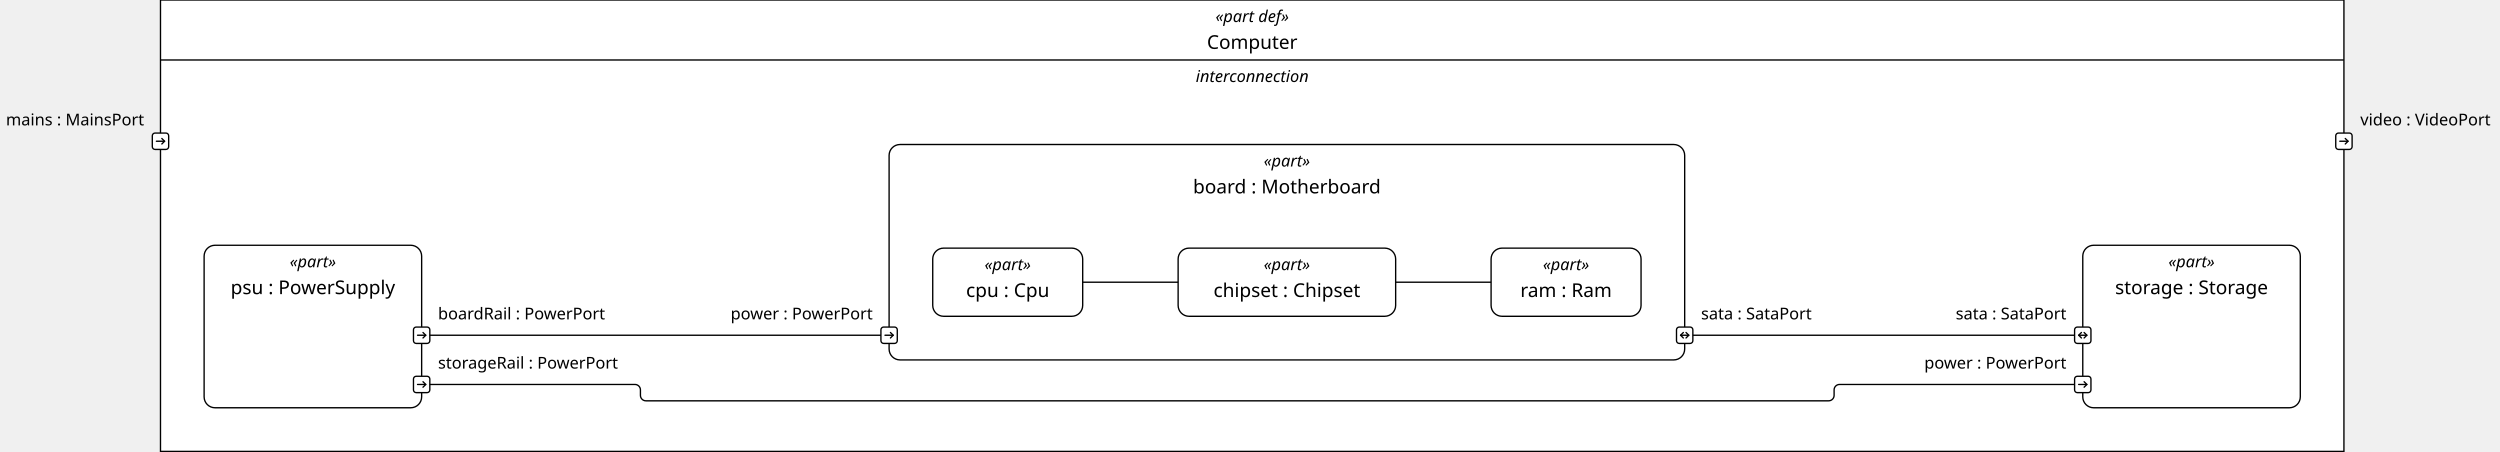
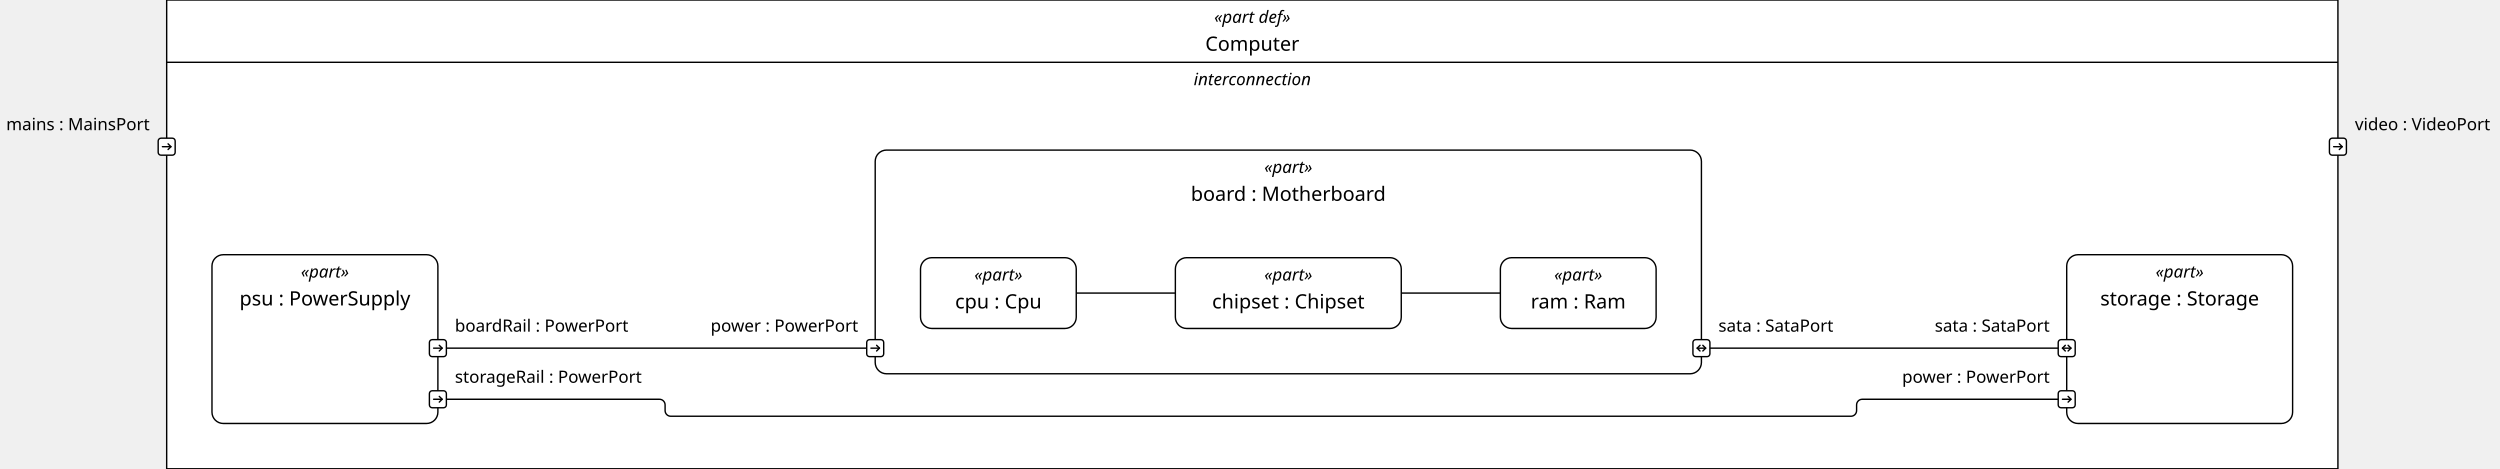
- <svg xmlns="http://www.w3.org/2000/svg" width="1833.76" height="331.10" viewBox="0 0 1833.76 331.10">
+ <svg xmlns="http://www.w3.org/2000/svg" width="1765.76" height="331.10" viewBox="0 0 1765.76 331.10">
  <defs>
    <marker id="line-end-open-chevron" markerWidth="10.165" markerHeight="7" refX="10.165" refY="3.5" orient="auto">
      <polyline points="0 0, 10 3.5, 0 7" fill="none" stroke="#000000" stroke-width="1.00" stroke-linejoin="bevel" />
    </marker>
    <marker id="line-end-hollow-triangle" markerWidth="10.165" markerHeight="7" refX="10.165" refY="3.5" orient="auto">
      <polygon points="0 0, 10 3.5, 0 7" fill="#FFFFFF" stroke="#000000" stroke-width="1.00" stroke-linejoin="bevel" />
    </marker>
    <marker id="line-end-filled-arrow" markerWidth="10.165" markerHeight="7" refX="10.165" refY="3.5" orient="auto">
      <polygon points="0 0, 10 3.5, 0 7" fill="#000000" stroke="#000000" stroke-width="1.00" stroke-linejoin="bevel" />
    </marker>
    <marker id="line-end-hollow-triangle-crossbar" markerWidth="14.665" markerHeight="7" refX="14.665" refY="3.5" orient="auto">
      <polygon points="4.5 0, 14.5 3.5, 4.5 7" fill="#FFFFFF" stroke="#000000" stroke-width="1.00" stroke-linejoin="bevel" />
      <line x1="1" y1="0" x2="1" y2="7" stroke="#000000" stroke-width="1.00" />
    </marker>
    <marker id="line-end-hollow-diamond" markerWidth="14" markerHeight="8" refX="13.277" refY="4" orient="auto">
      <polygon points="1 4, 7 0, 13 4, 7 8" fill="#FFFFFF" stroke="#000000" stroke-width="1.00" stroke-linejoin="bevel" />
    </marker>
    <marker id="line-end-filled-diamond" markerWidth="14" markerHeight="8" refX="13.277" refY="4" orient="auto">
      <polygon points="1 4, 7 0, 13 4, 7 8" fill="#000000" stroke="#000000" stroke-width="1.00" stroke-linejoin="bevel" />
    </marker>
    <marker id="line-end-circle" markerWidth="10" markerHeight="10" refX="9.5" refY="5" orient="auto">
      <circle cx="5" cy="5" r="4" fill="#FFFFFF" stroke="#000000" stroke-width="1.00" />
    </marker>
    <marker id="line-end-bar" markerWidth="4" markerHeight="12" refX="2.5" refY="6" orient="auto">
      <line x1="2" y1="0" x2="2" y2="12" stroke="#000000" stroke-width="1.00" />
    </marker>
    <filter id="label-bg" x="-0.05" y="-0.05" width="1.1" height="1.1">
      <feFlood flood-color="#FFFFFF" />
      <feComposite in="SourceGraphic" operator="over" />
    </filter>
  </defs>
-   <rect x="117.72" y="0.00" width="1601.56" height="331.10" fill="#FFFFFF" stroke="#000000" stroke-width="1.00" />
-   <text x="918.50" y="12.00" font-family="Noto Sans, sans-serif" font-size="12.00" font-style="italic" fill="#000000" text-anchor="middle" dominant-baseline="middle">«part def»</text>
-   <text x="918.50" y="31.00" font-family="Noto Sans, sans-serif" font-size="14.00" fill="#000000" text-anchor="middle" dominant-baseline="middle">Computer</text>
-   <line x1="117.72" y1="44.00" x2="1719.28" y2="44.00" stroke="#000000" stroke-width="1.00" />
-   <text x="918.50" y="56.00" font-family="Noto Sans, sans-serif" font-size="12.00" font-style="italic" fill="#000000" text-anchor="middle" dominant-baseline="middle">interconnection</text>
-   <rect x="652.16" y="106.00" width="583.56" height="158.00" fill="#FFFFFF" stroke="#000000" stroke-width="1.00" rx="8.00" ry="8.00" />
-   <text x="943.94" y="118.00" font-family="Noto Sans, sans-serif" font-size="12.00" font-style="italic" fill="#000000" text-anchor="middle" dominant-baseline="middle">«part»</text>
-   <text x="943.94" y="137.00" font-family="Noto Sans, sans-serif" font-size="14.00" fill="#000000" text-anchor="middle" dominant-baseline="middle">board : Motherboard</text>
-   <rect x="684.16" y="182.00" width="110.00" height="50.00" fill="#FFFFFF" stroke="#000000" stroke-width="1.00" rx="8.00" ry="8.00" />
-   <text x="739.16" y="194.00" font-family="Noto Sans, sans-serif" font-size="12.00" font-style="italic" fill="#000000" text-anchor="middle" dominant-baseline="middle">«part»</text>
-   <text x="739.16" y="213.00" font-family="Noto Sans, sans-serif" font-size="14.00" fill="#000000" text-anchor="middle" dominant-baseline="middle">cpu : Cpu</text>
-   <rect x="864.16" y="182.00" width="159.56" height="50.00" fill="#FFFFFF" stroke="#000000" stroke-width="1.00" rx="8.00" ry="8.00" />
-   <text x="943.94" y="194.00" font-family="Noto Sans, sans-serif" font-size="12.00" font-style="italic" fill="#000000" text-anchor="middle" dominant-baseline="middle">«part»</text>
-   <text x="943.94" y="213.00" font-family="Noto Sans, sans-serif" font-size="14.00" fill="#000000" text-anchor="middle" dominant-baseline="middle">chipset : Chipset</text>
-   <rect x="1093.72" y="182.00" width="110.00" height="50.00" fill="#FFFFFF" stroke="#000000" stroke-width="1.00" rx="8.00" ry="8.00" />
-   <text x="1148.72" y="194.00" font-family="Noto Sans, sans-serif" font-size="12.00" font-style="italic" fill="#000000" text-anchor="middle" dominant-baseline="middle">«part»</text>
-   <text x="1148.72" y="213.00" font-family="Noto Sans, sans-serif" font-size="14.00" fill="#000000" text-anchor="middle" dominant-baseline="middle">ram : Ram</text>
-   <path d="M 794.16 207.00 L 864.16 207.00" fill="none" stroke="#000000" stroke-width="1.00" />
-   <path d="M 1023.72 207.00 L 1093.72 207.00" fill="none" stroke="#000000" stroke-width="1.00" />
+   <rect x="117.72" y="0.00" width="1533.56" height="331.10" fill="#FFFFFF" stroke="#000000" stroke-width="1.00" />
+   <text x="884.50" y="12.00" font-family="Noto Sans, sans-serif" font-size="12.00" font-style="italic" fill="#000000" text-anchor="middle" dominant-baseline="middle">«part def»</text>
+   <text x="884.50" y="31.00" font-family="Noto Sans, sans-serif" font-size="14.00" fill="#000000" text-anchor="middle" dominant-baseline="middle">Computer</text>
+   <line x1="117.72" y1="44.00" x2="1651.28" y2="44.00" stroke="#000000" stroke-width="1.00" />
+   <text x="884.50" y="56.00" font-family="Noto Sans, sans-serif" font-size="12.00" font-style="italic" fill="#000000" text-anchor="middle" dominant-baseline="middle">interconnection</text>
+   <rect x="618.16" y="106.00" width="583.56" height="158.00" fill="#FFFFFF" stroke="#000000" stroke-width="1.00" rx="8.00" ry="8.00" />
+   <text x="909.94" y="118.00" font-family="Noto Sans, sans-serif" font-size="12.00" font-style="italic" fill="#000000" text-anchor="middle" dominant-baseline="middle">«part»</text>
+   <text x="909.94" y="137.00" font-family="Noto Sans, sans-serif" font-size="14.00" fill="#000000" text-anchor="middle" dominant-baseline="middle">board : Motherboard</text>
+   <rect x="650.16" y="182.00" width="110.00" height="50.00" fill="#FFFFFF" stroke="#000000" stroke-width="1.00" rx="8.00" ry="8.00" />
+   <text x="705.16" y="194.00" font-family="Noto Sans, sans-serif" font-size="12.00" font-style="italic" fill="#000000" text-anchor="middle" dominant-baseline="middle">«part»</text>
+   <text x="705.16" y="213.00" font-family="Noto Sans, sans-serif" font-size="14.00" fill="#000000" text-anchor="middle" dominant-baseline="middle">cpu : Cpu</text>
+   <rect x="830.16" y="182.00" width="159.56" height="50.00" fill="#FFFFFF" stroke="#000000" stroke-width="1.00" rx="8.00" ry="8.00" />
+   <text x="909.94" y="194.00" font-family="Noto Sans, sans-serif" font-size="12.00" font-style="italic" fill="#000000" text-anchor="middle" dominant-baseline="middle">«part»</text>
+   <text x="909.94" y="213.00" font-family="Noto Sans, sans-serif" font-size="14.00" fill="#000000" text-anchor="middle" dominant-baseline="middle">chipset : Chipset</text>
+   <rect x="1059.72" y="182.00" width="110.00" height="50.00" fill="#FFFFFF" stroke="#000000" stroke-width="1.00" rx="8.00" ry="8.00" />
+   <text x="1114.72" y="194.00" font-family="Noto Sans, sans-serif" font-size="12.00" font-style="italic" fill="#000000" text-anchor="middle" dominant-baseline="middle">«part»</text>
+   <text x="1114.72" y="213.00" font-family="Noto Sans, sans-serif" font-size="14.00" fill="#000000" text-anchor="middle" dominant-baseline="middle">ram : Ram</text>
+   <path d="M 760.16 207.00 L 830.16 207.00" fill="none" stroke="#000000" stroke-width="1.00" />
+   <path d="M 989.72 207.00 L 1059.72 207.00" fill="none" stroke="#000000" stroke-width="1.00" />
  <rect x="149.72" y="179.90" width="159.56" height="119.20" fill="#FFFFFF" stroke="#000000" stroke-width="1.00" rx="8.00" ry="8.00" />
  <text x="229.50" y="191.90" font-family="Noto Sans, sans-serif" font-size="12.00" font-style="italic" fill="#000000" text-anchor="middle" dominant-baseline="middle">«part»</text>
  <text x="229.50" y="210.90" font-family="Noto Sans, sans-serif" font-size="14.00" fill="#000000" text-anchor="middle" dominant-baseline="middle">psu : PowerSupply</text>
-   <rect x="1527.72" y="179.90" width="159.56" height="119.20" fill="#FFFFFF" stroke="#000000" stroke-width="1.00" rx="8.00" ry="8.00" />
-   <text x="1607.50" y="191.90" font-family="Noto Sans, sans-serif" font-size="12.00" font-style="italic" fill="#000000" text-anchor="middle" dominant-baseline="middle">«part»</text>
-   <text x="1607.50" y="210.90" font-family="Noto Sans, sans-serif" font-size="14.00" fill="#000000" text-anchor="middle" dominant-baseline="middle">storage : Storage</text>
-   <path d="M 309.28 245.90 L 652.16 245.90" fill="none" stroke="#000000" stroke-width="1.00" />
-   <path d="M 309.28 282.00 L 465.76 282.00 A 4.00 4.00 0 0 1 469.76 286.00 L 469.76 290.00 A 4.00 4.00 0 0 0 473.76 294.00 L 1341.32 294.00 A 4.00 4.00 0 0 0 1345.32 290.00 L 1345.32 286.00 A 4.00 4.00 0 0 1 1349.32 282.00 L 1527.72 282.00" fill="none" stroke="#000000" stroke-width="1.00" />
-   <path d="M 1235.72 245.90 L 1527.72 245.90" fill="none" stroke="#000000" stroke-width="1.00" />
+   <rect x="1459.72" y="179.90" width="159.56" height="119.20" fill="#FFFFFF" stroke="#000000" stroke-width="1.00" rx="8.00" ry="8.00" />
+   <text x="1539.50" y="191.90" font-family="Noto Sans, sans-serif" font-size="12.00" font-style="italic" fill="#000000" text-anchor="middle" dominant-baseline="middle">«part»</text>
+   <text x="1539.50" y="210.90" font-family="Noto Sans, sans-serif" font-size="14.00" fill="#000000" text-anchor="middle" dominant-baseline="middle">storage : Storage</text>
+   <path d="M 309.28 245.90 L 618.16 245.90" fill="none" stroke="#000000" stroke-width="1.00" />
+   <path d="M 309.28 282.00 L 465.76 282.00 A 4.00 4.00 0 0 1 469.76 286.00 L 469.76 290.00 A 4.00 4.00 0 0 0 473.76 294.00 L 1307.32 294.00 A 4.00 4.00 0 0 0 1311.32 290.00 L 1311.32 286.00 A 4.00 4.00 0 0 1 1315.32 282.00 L 1459.72 282.00" fill="none" stroke="#000000" stroke-width="1.00" />
+   <path d="M 1201.72 245.90 L 1459.72 245.90" fill="none" stroke="#000000" stroke-width="1.00" />
  <rect x="303.28" y="239.90" width="12.00" height="12.00" rx="2.00" ry="2.00" fill="#FFFFFF" stroke="#000000" stroke-width="1.00" />
  <polyline points="312.28,245.90 306.28,245.90" fill="none" stroke="#000000" stroke-width="1.00" stroke-linecap="round" stroke-linejoin="round" />
  <polyline points="310.28,243.90 312.28,245.90 310.28,247.90" fill="none" stroke="#000000" stroke-width="1.00" stroke-linecap="round" stroke-linejoin="round" />
  <text x="321.28" y="230.10" font-family="Noto Sans, sans-serif" font-size="12.00" fill="#000000" text-anchor="start" dominant-baseline="middle">boardRail : PowerPort</text>
-   <rect x="646.16" y="239.90" width="12.00" height="12.00" rx="2.00" ry="2.00" fill="#FFFFFF" stroke="#000000" stroke-width="1.00" />
-   <polyline points="649.16,245.90 655.16,245.90" fill="none" stroke="#000000" stroke-width="1.00" stroke-linecap="round" stroke-linejoin="round" />
-   <polyline points="653.16,247.90 655.16,245.90 653.16,243.90" fill="none" stroke="#000000" stroke-width="1.00" stroke-linecap="round" stroke-linejoin="round" />
-   <text x="640.16" y="230.10" font-family="Noto Sans, sans-serif" font-size="12.00" fill="#000000" text-anchor="end" dominant-baseline="middle">power : PowerPort</text>
+   <rect x="612.16" y="239.90" width="12.00" height="12.00" rx="2.00" ry="2.00" fill="#FFFFFF" stroke="#000000" stroke-width="1.00" />
+   <polyline points="615.16,245.90 621.16,245.90" fill="none" stroke="#000000" stroke-width="1.00" stroke-linecap="round" stroke-linejoin="round" />
+   <polyline points="619.16,247.90 621.16,245.90 619.16,243.90" fill="none" stroke="#000000" stroke-width="1.00" stroke-linecap="round" stroke-linejoin="round" />
+   <text x="606.16" y="230.10" font-family="Noto Sans, sans-serif" font-size="12.00" fill="#000000" text-anchor="end" dominant-baseline="middle">power : PowerPort</text>
  <rect x="303.28" y="276.00" width="12.00" height="12.00" rx="2.00" ry="2.00" fill="#FFFFFF" stroke="#000000" stroke-width="1.00" />
  <polyline points="312.28,282.00 306.28,282.00" fill="none" stroke="#000000" stroke-width="1.00" stroke-linecap="round" stroke-linejoin="round" />
  <polyline points="310.28,280.00 312.28,282.00 310.28,284.00" fill="none" stroke="#000000" stroke-width="1.00" stroke-linecap="round" stroke-linejoin="round" />
  <text x="321.28" y="266.20" font-family="Noto Sans, sans-serif" font-size="12.00" fill="#000000" text-anchor="start" dominant-baseline="middle">storageRail : PowerPort</text>
-   <rect x="1521.72" y="276.00" width="12.00" height="12.00" rx="2.00" ry="2.00" fill="#FFFFFF" stroke="#000000" stroke-width="1.00" />
-   <polyline points="1524.72,282.00 1530.72,282.00" fill="none" stroke="#000000" stroke-width="1.00" stroke-linecap="round" stroke-linejoin="round" />
-   <polyline points="1528.72,284.00 1530.72,282.00 1528.72,280.00" fill="none" stroke="#000000" stroke-width="1.00" stroke-linecap="round" stroke-linejoin="round" />
-   <text x="1515.72" y="266.20" font-family="Noto Sans, sans-serif" font-size="12.00" fill="#000000" text-anchor="end" dominant-baseline="middle">power : PowerPort</text>
-   <rect x="1229.72" y="239.90" width="12.00" height="12.00" rx="2.00" ry="2.00" fill="#FFFFFF" stroke="#000000" stroke-width="1.00" />
-   <polyline points="1238.72,245.90 1232.72,245.90" fill="none" stroke="#000000" stroke-width="1.00" stroke-linecap="round" stroke-linejoin="round" />
-   <polyline points="1234.72,243.90 1232.72,245.90 1234.72,247.90" fill="none" stroke="#000000" stroke-width="1.00" stroke-linecap="round" stroke-linejoin="round" />
-   <polyline points="1236.72,243.90 1238.72,245.90 1236.72,247.90" fill="none" stroke="#000000" stroke-width="1.00" stroke-linecap="round" stroke-linejoin="round" />
-   <text x="1247.72" y="230.10" font-family="Noto Sans, sans-serif" font-size="12.00" fill="#000000" text-anchor="start" dominant-baseline="middle">sata : SataPort</text>
-   <rect x="1521.72" y="239.90" width="12.00" height="12.00" rx="2.00" ry="2.00" fill="#FFFFFF" stroke="#000000" stroke-width="1.00" />
-   <polyline points="1524.72,245.90 1530.72,245.90" fill="none" stroke="#000000" stroke-width="1.00" stroke-linecap="round" stroke-linejoin="round" />
-   <polyline points="1528.72,247.90 1530.72,245.90 1528.72,243.90" fill="none" stroke="#000000" stroke-width="1.00" stroke-linecap="round" stroke-linejoin="round" />
-   <polyline points="1526.72,247.90 1524.72,245.90 1526.72,243.90" fill="none" stroke="#000000" stroke-width="1.00" stroke-linecap="round" stroke-linejoin="round" />
-   <text x="1515.72" y="230.10" font-family="Noto Sans, sans-serif" font-size="12.00" fill="#000000" text-anchor="end" dominant-baseline="middle">sata : SataPort</text>
+   <rect x="1453.72" y="276.00" width="12.00" height="12.00" rx="2.00" ry="2.00" fill="#FFFFFF" stroke="#000000" stroke-width="1.00" />
+   <polyline points="1456.72,282.00 1462.72,282.00" fill="none" stroke="#000000" stroke-width="1.00" stroke-linecap="round" stroke-linejoin="round" />
+   <polyline points="1460.72,284.00 1462.72,282.00 1460.72,280.00" fill="none" stroke="#000000" stroke-width="1.00" stroke-linecap="round" stroke-linejoin="round" />
+   <text x="1447.72" y="266.20" font-family="Noto Sans, sans-serif" font-size="12.00" fill="#000000" text-anchor="end" dominant-baseline="middle">power : PowerPort</text>
+   <rect x="1195.72" y="239.90" width="12.00" height="12.00" rx="2.00" ry="2.00" fill="#FFFFFF" stroke="#000000" stroke-width="1.00" />
+   <polyline points="1204.72,245.90 1198.72,245.90" fill="none" stroke="#000000" stroke-width="1.00" stroke-linecap="round" stroke-linejoin="round" />
+   <polyline points="1200.72,243.90 1198.72,245.90 1200.72,247.90" fill="none" stroke="#000000" stroke-width="1.00" stroke-linecap="round" stroke-linejoin="round" />
+   <polyline points="1202.72,243.90 1204.72,245.90 1202.72,247.90" fill="none" stroke="#000000" stroke-width="1.00" stroke-linecap="round" stroke-linejoin="round" />
+   <text x="1213.72" y="230.10" font-family="Noto Sans, sans-serif" font-size="12.00" fill="#000000" text-anchor="start" dominant-baseline="middle">sata : SataPort</text>
+   <rect x="1453.72" y="239.90" width="12.00" height="12.00" rx="2.00" ry="2.00" fill="#FFFFFF" stroke="#000000" stroke-width="1.00" />
+   <polyline points="1456.72,245.90 1462.72,245.90" fill="none" stroke="#000000" stroke-width="1.00" stroke-linecap="round" stroke-linejoin="round" />
+   <polyline points="1460.72,247.90 1462.72,245.90 1460.72,243.90" fill="none" stroke="#000000" stroke-width="1.00" stroke-linecap="round" stroke-linejoin="round" />
+   <polyline points="1458.72,247.90 1456.72,245.90 1458.72,243.90" fill="none" stroke="#000000" stroke-width="1.00" stroke-linecap="round" stroke-linejoin="round" />
+   <text x="1447.72" y="230.10" font-family="Noto Sans, sans-serif" font-size="12.00" fill="#000000" text-anchor="end" dominant-baseline="middle">sata : SataPort</text>
  <rect x="111.72" y="97.60" width="12.00" height="12.00" rx="2.00" ry="2.00" fill="#FFFFFF" stroke="#000000" stroke-width="1.00" />
  <polyline points="114.72,103.60 120.72,103.60" fill="none" stroke="#000000" stroke-width="1.00" stroke-linecap="round" stroke-linejoin="round" />
  <polyline points="118.72,105.60 120.72,103.60 118.72,101.60" fill="none" stroke="#000000" stroke-width="1.00" stroke-linecap="round" stroke-linejoin="round" />
  <text x="105.72" y="87.80" font-family="Noto Sans, sans-serif" font-size="12.00" fill="#000000" text-anchor="end" dominant-baseline="middle">mains : MainsPort</text>
-   <rect x="1713.28" y="97.60" width="12.00" height="12.00" rx="2.00" ry="2.00" fill="#FFFFFF" stroke="#000000" stroke-width="1.00" />
-   <polyline points="1722.28,103.60 1716.28,103.60" fill="none" stroke="#000000" stroke-width="1.00" stroke-linecap="round" stroke-linejoin="round" />
-   <polyline points="1720.28,101.60 1722.28,103.60 1720.28,105.60" fill="none" stroke="#000000" stroke-width="1.00" stroke-linecap="round" stroke-linejoin="round" />
-   <text x="1731.28" y="87.80" font-family="Noto Sans, sans-serif" font-size="12.00" fill="#000000" text-anchor="start" dominant-baseline="middle">video : VideoPort</text>
+   <rect x="1645.28" y="97.60" width="12.00" height="12.00" rx="2.00" ry="2.00" fill="#FFFFFF" stroke="#000000" stroke-width="1.00" />
+   <polyline points="1654.28,103.60 1648.28,103.60" fill="none" stroke="#000000" stroke-width="1.00" stroke-linecap="round" stroke-linejoin="round" />
+   <polyline points="1652.28,101.60 1654.28,103.60 1652.28,105.60" fill="none" stroke="#000000" stroke-width="1.00" stroke-linecap="round" stroke-linejoin="round" />
+   <text x="1663.28" y="87.80" font-family="Noto Sans, sans-serif" font-size="12.00" fill="#000000" text-anchor="start" dominant-baseline="middle">video : VideoPort</text>
</svg>
